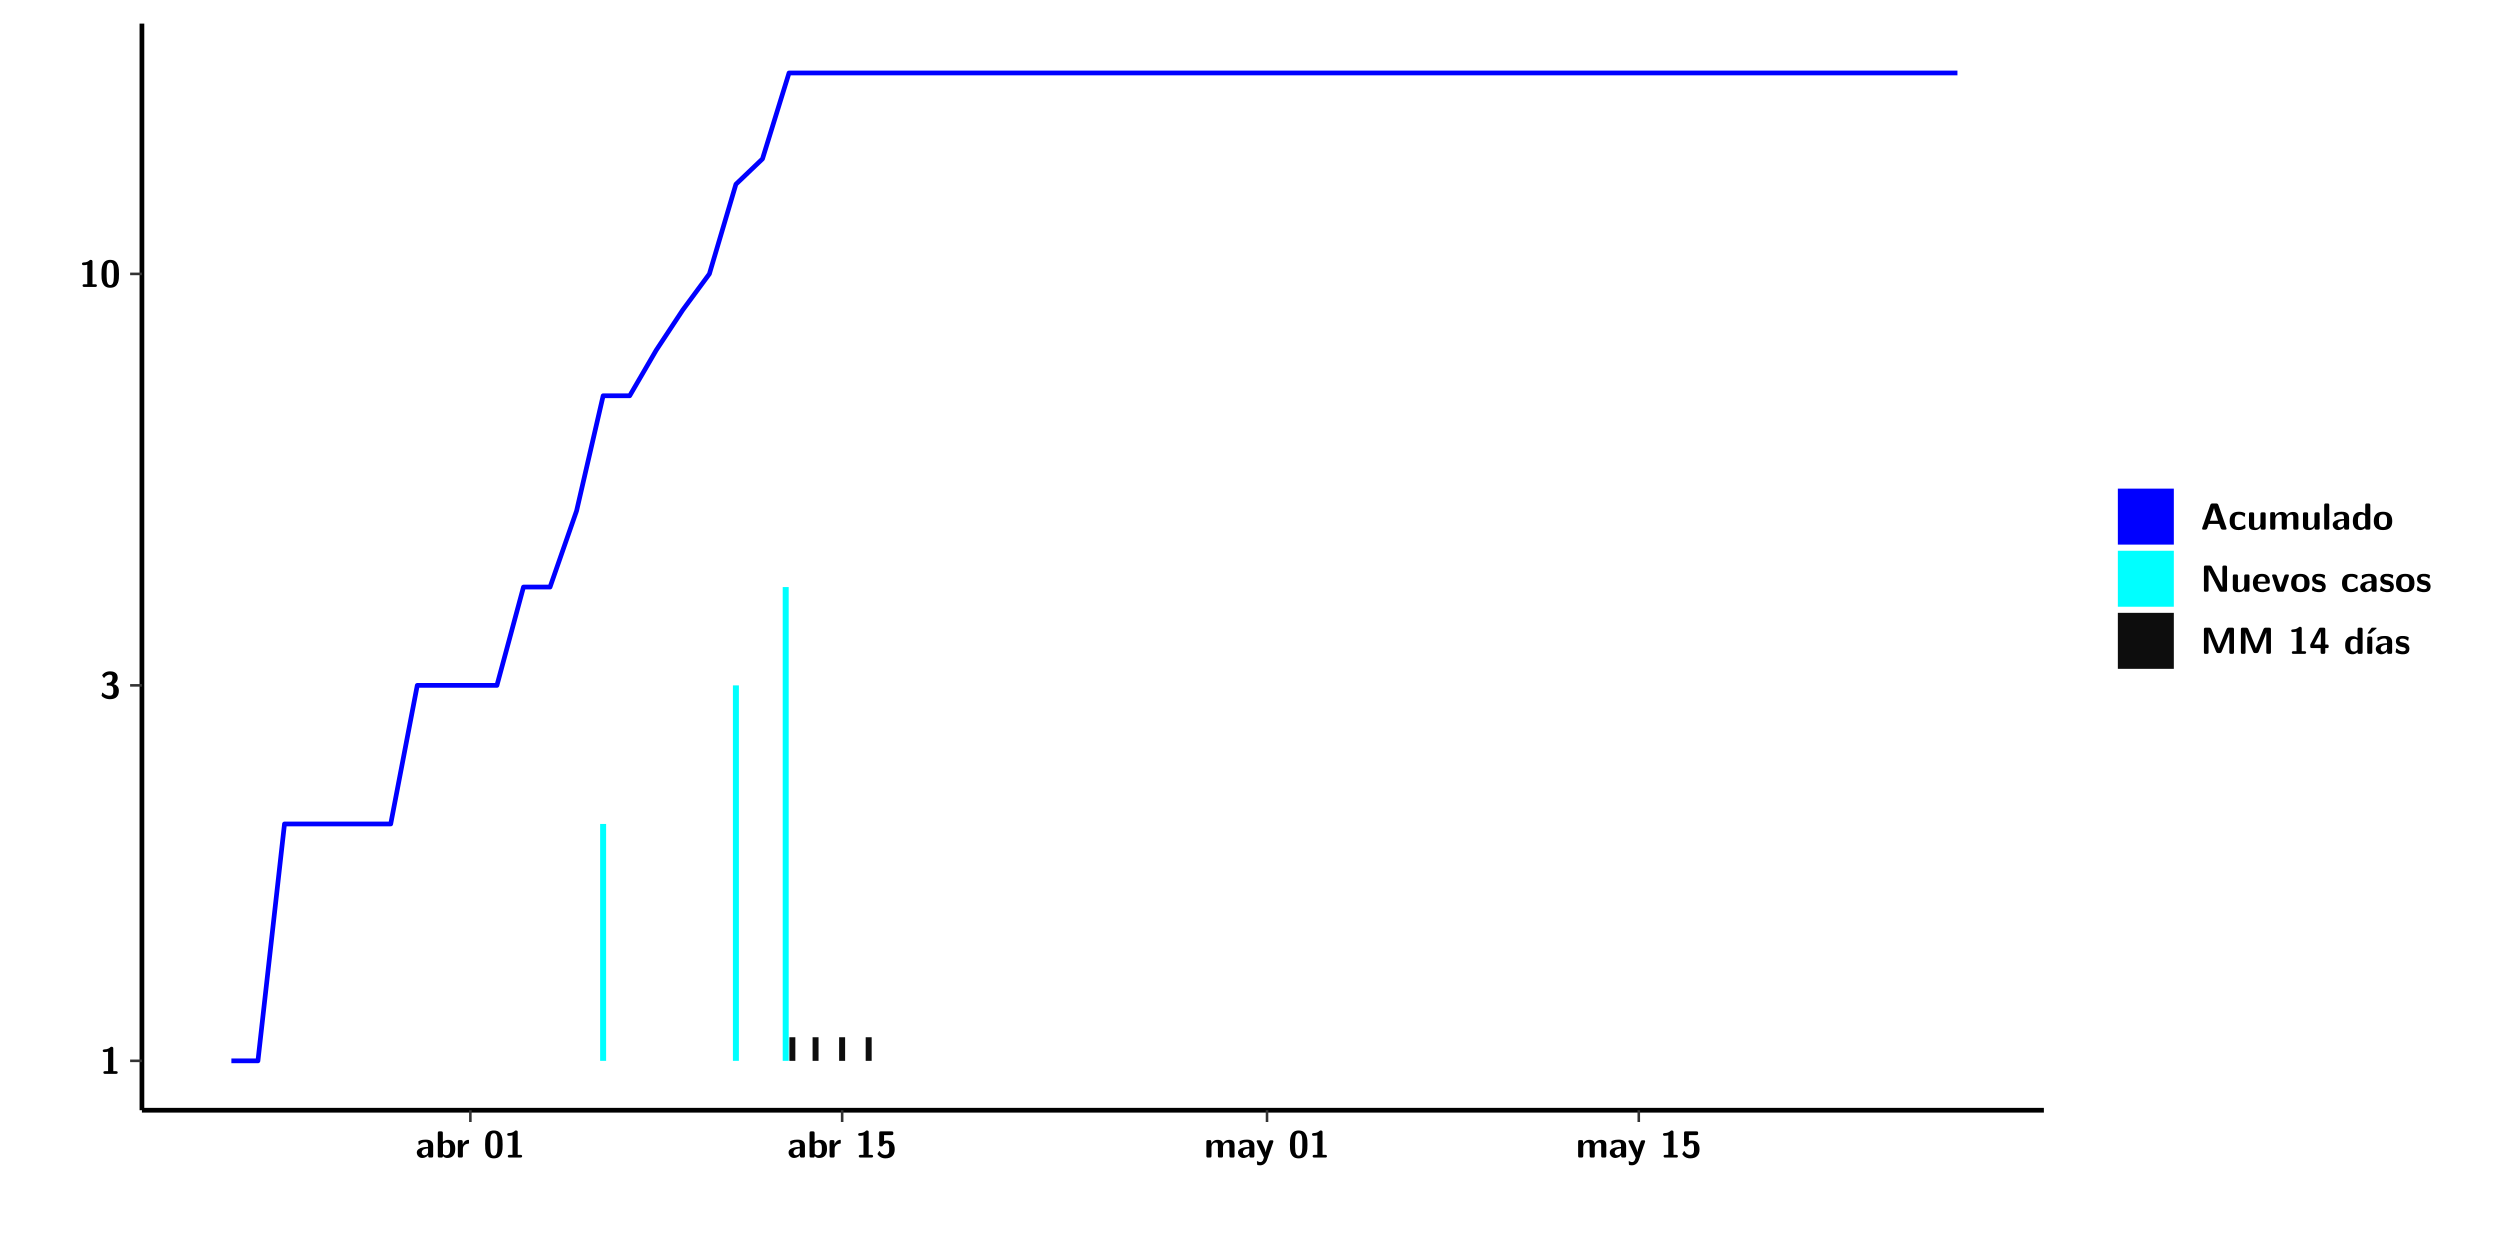
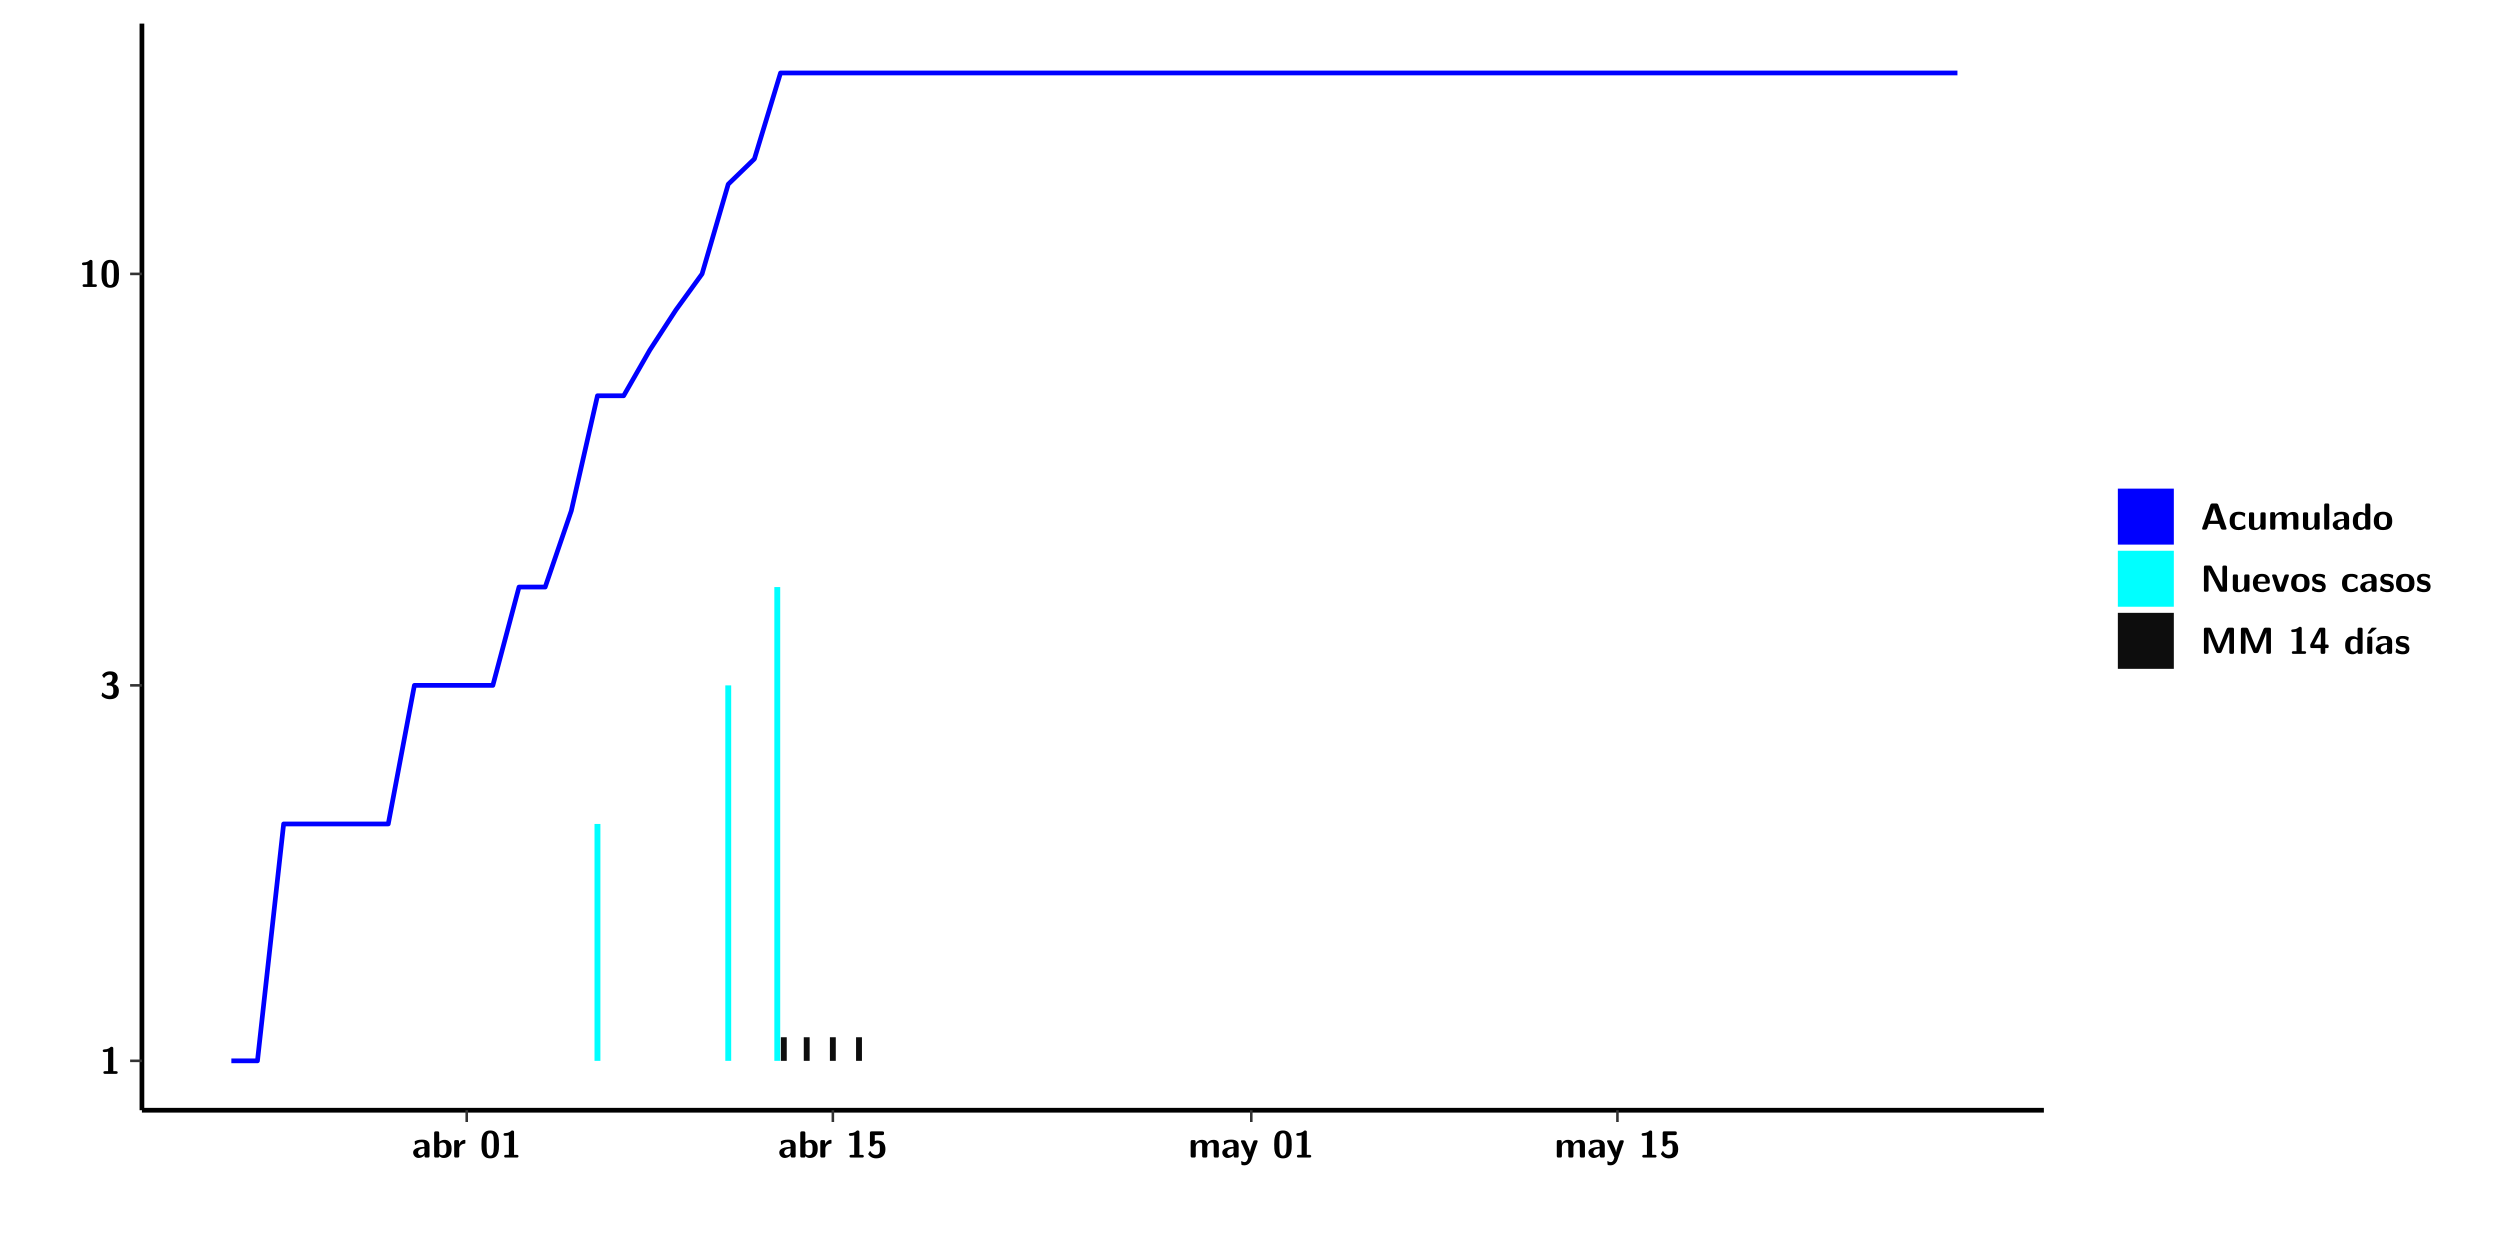
<svg xmlns="http://www.w3.org/2000/svg" xmlns:xlink="http://www.w3.org/1999/xlink" width="579.653pt" height="288pt" viewBox="0 0 579.653 288" version="1.1">
  <defs>
    <g>
      <symbol overflow="visible" id="glyph0-0">
        <path style="stroke:none;" d="" />
      </symbol>
      <symbol overflow="visible" id="glyph0-1">
        <path style="stroke:none;" d="M 3.109 -5.859 C 3.109 -6.016 3.109 -6.281 2.719 -6.281 C 2.547 -6.281 2.516 -6.266 2.406 -6.156 C 2.25 -6.016 1.922 -5.688 1.047 -5.672 C 0.891 -5.672 0.672 -5.609 0.672 -5.359 C 0.672 -5.047 0.969 -5.047 1.094 -5.047 C 1.344 -5.047 1.656 -5.078 1.906 -5.156 L 1.906 -0.625 L 1.234 -0.625 C 1.109 -0.625 0.812 -0.625 0.812 -0.312 C 0.812 0 1.109 0 1.234 0 L 3.719 0 C 3.828 0 4.141 0 4.141 -0.312 C 4.141 -0.625 3.828 -0.625 3.719 -0.625 L 3.109 -0.625 Z M 3.109 -5.859 " />
      </symbol>
      <symbol overflow="visible" id="glyph0-2">
        <path style="stroke:none;" d="M 0.844 -4.859 C 0.906 -4.766 0.953 -4.766 0.969 -4.766 C 1.031 -4.766 1.047 -4.797 1.094 -4.859 C 1.547 -5.5 2.172 -5.5 2.281 -5.5 C 2.844 -5.5 2.922 -5.203 2.922 -4.781 C 2.922 -4.656 2.922 -4.234 2.641 -3.906 C 2.438 -3.656 2.219 -3.641 1.953 -3.625 C 1.859 -3.609 1.688 -3.609 1.672 -3.578 C 1.609 -3.562 1.609 -3.5 1.609 -3.359 L 1.609 -3.203 C 1.609 -2.984 1.609 -2.969 1.844 -2.969 L 2.219 -2.969 C 3.031 -2.969 3.125 -2.469 3.125 -1.797 C 3.125 -1.203 3.062 -0.625 2.266 -0.625 C 1.984 -0.625 1.328 -0.688 0.75 -1.25 C 0.672 -1.328 0.656 -1.328 0.625 -1.328 C 0.531 -1.328 0.516 -1.25 0.516 -1.234 C 0.516 -1.234 0.406 -0.672 0.406 -0.625 C 0.406 -0.516 1.156 0.188 2.312 0.188 C 3.812 0.188 4.406 -0.609 4.406 -1.781 C 4.406 -2.562 3.984 -3.109 3.203 -3.297 C 3.906 -3.688 4.141 -4.266 4.141 -4.766 C 4.141 -6.156 2.891 -6.281 2.328 -6.281 C 1.125 -6.281 0.531 -5.422 0.531 -5.344 C 0.531 -5.297 0.594 -5.219 0.594 -5.219 Z M 0.844 -4.859 " />
      </symbol>
      <symbol overflow="visible" id="glyph0-3">
        <path style="stroke:none;" d="M 4.438 -3 C 4.438 -4.203 4.438 -6.281 2.406 -6.281 C 0.375 -6.281 0.375 -4.219 0.375 -3 C 0.375 -1.812 0.375 0.188 2.406 0.188 C 4.438 0.188 4.438 -1.781 4.438 -3 Z M 2.406 -0.438 C 1.75 -0.438 1.656 -1.25 1.625 -1.484 C 1.562 -1.953 1.562 -2.766 1.562 -3.125 C 1.562 -3.641 1.562 -4.203 1.625 -4.641 C 1.641 -4.875 1.734 -5.641 2.406 -5.641 C 3.047 -5.641 3.156 -4.906 3.188 -4.734 C 3.25 -4.281 3.25 -3.594 3.25 -3.125 C 3.25 -2.625 3.25 -1.953 3.188 -1.469 C 3.156 -1.234 3.062 -0.438 2.406 -0.438 Z M 2.406 -0.438 " />
      </symbol>
      <symbol overflow="visible" id="glyph0-4">
        <path style="stroke:none;" d="M 4.062 -2.766 C 4.062 -4.156 2.734 -4.156 2.297 -4.156 C 1.891 -4.156 1.453 -4.125 0.859 -3.891 C 0.672 -3.797 0.625 -3.781 0.625 -3.688 C 0.625 -3.625 0.688 -3.109 0.688 -3.047 C 0.703 -2.984 0.75 -2.938 0.812 -2.938 C 0.844 -2.938 0.875 -2.969 0.906 -3 C 1.281 -3.391 1.719 -3.578 2.266 -3.578 C 2.734 -3.578 2.875 -3.297 2.875 -2.781 L 2.875 -2.469 C 2.562 -2.469 0.266 -2.453 0.266 -1.172 C 0.266 -0.547 0.766 0.094 1.531 0.094 C 1.828 0.094 2.484 0.016 2.906 -0.594 L 2.906 -0.422 C 2.906 -0.141 2.969 0 3.328 0 L 3.641 0 C 3.984 0 4.062 -0.109 4.062 -0.422 Z M 2.875 -1.344 C 2.875 -0.531 2.047 -0.531 2.016 -0.531 C 1.641 -0.531 1.406 -0.844 1.406 -1.188 C 1.406 -2.047 2.625 -2.109 2.875 -2.109 Z M 2.875 -1.344 " />
      </symbol>
      <symbol overflow="visible" id="glyph0-5">
        <path style="stroke:none;" d="M 1.703 -5.656 C 1.703 -5.938 1.641 -6.078 1.281 -6.078 L 0.953 -6.078 C 0.641 -6.078 0.531 -5.984 0.531 -5.656 L 0.531 -0.422 C 0.531 -0.109 0.625 0 0.953 0 L 1.312 0 C 1.453 0 1.719 0 1.734 -0.344 C 2.125 0.094 2.578 0.094 2.719 0.094 C 4.578 0.094 4.578 -1.594 4.578 -2.031 C 4.578 -2.453 4.578 -4.109 2.938 -4.109 C 2.219 -4.109 1.781 -3.703 1.703 -3.625 Z M 1.734 -3.172 C 1.844 -3.281 2.109 -3.484 2.5 -3.484 C 3.391 -3.484 3.391 -2.672 3.391 -2.016 C 3.391 -1.375 3.391 -0.531 2.406 -0.531 C 2.047 -0.531 1.828 -0.75 1.734 -0.875 Z M 1.734 -3.172 " />
      </symbol>
      <symbol overflow="visible" id="glyph0-6">
        <path style="stroke:none;" d="M 1.703 -2.016 C 1.703 -2.844 2.391 -3.188 2.938 -3.219 C 3.109 -3.234 3.125 -3.234 3.125 -3.469 L 3.125 -3.875 C 3.125 -4.047 3.125 -4.109 2.969 -4.109 C 2.719 -4.109 2.078 -4.031 1.672 -3.078 L 1.656 -3.078 L 1.656 -3.641 C 1.656 -3.922 1.594 -4.062 1.234 -4.062 L 0.953 -4.062 C 0.641 -4.062 0.531 -3.969 0.531 -3.641 L 0.531 -0.422 C 0.531 -0.109 0.625 0 0.953 0 L 1.281 0 C 1.609 0 1.703 -0.109 1.703 -0.422 Z M 1.703 -2.016 " />
      </symbol>
      <symbol overflow="visible" id="glyph0-7">
        <path style="stroke:none;" d="M 1.859 -5.203 L 3.578 -5.203 C 4 -5.203 4 -5.406 4 -5.641 C 4 -5.875 4 -6.078 3.578 -6.078 L 1.141 -6.078 C 0.875 -6.078 0.734 -6.031 0.734 -5.688 L 0.734 -3 C 0.734 -2.609 0.922 -2.594 1.172 -2.594 C 1.391 -2.594 1.469 -2.594 1.594 -2.812 C 1.812 -3.141 2.109 -3.328 2.469 -3.328 C 3.047 -3.328 3.047 -2.656 3.047 -1.969 C 3.047 -1.297 3.047 -0.625 2.125 -0.625 C 1.844 -0.625 1.25 -0.703 0.906 -1.406 C 0.875 -1.453 0.844 -1.5 0.781 -1.5 C 0.719 -1.5 0.703 -1.469 0.656 -1.391 C 0.531 -1.188 0.328 -0.891 0.328 -0.828 C 0.328 -0.75 0.891 0.188 2.141 0.188 C 3.562 0.188 4.328 -0.516 4.328 -1.938 C 4.328 -3.094 3.844 -3.953 2.5 -3.953 C 2.281 -3.953 2.078 -3.922 1.859 -3.844 Z M 1.859 -5.203 " />
      </symbol>
      <symbol overflow="visible" id="glyph0-8">
        <path style="stroke:none;" d="M 7.062 -2.844 C 7.062 -3.75 6.672 -4.109 5.781 -4.109 C 5.156 -4.109 4.688 -3.828 4.359 -3.25 C 4.219 -4.078 3.484 -4.109 3.109 -4.109 C 2.938 -4.109 2.578 -4.109 2.188 -3.828 C 1.906 -3.625 1.734 -3.344 1.672 -3.203 L 1.672 -3.641 C 1.672 -3.922 1.609 -4.062 1.25 -4.062 L 0.953 -4.062 C 0.625 -4.062 0.531 -3.969 0.531 -3.641 L 0.531 -0.422 C 0.531 -0.109 0.625 0 0.953 0 L 1.297 0 C 1.625 0 1.719 -0.109 1.719 -0.422 L 1.719 -2.359 C 1.719 -3.141 2.25 -3.484 2.688 -3.484 C 3.109 -3.484 3.203 -3.297 3.203 -2.828 L 3.203 -0.422 C 3.203 -0.109 3.297 0 3.625 0 L 3.969 0 C 4.297 0 4.391 -0.109 4.391 -0.422 L 4.391 -2.359 C 4.391 -3.141 4.922 -3.484 5.359 -3.484 C 5.781 -3.484 5.875 -3.297 5.875 -2.828 L 5.875 -0.422 C 5.875 -0.109 5.969 0 6.297 0 L 6.641 0 C 6.984 0 7.062 -0.109 7.062 -0.422 Z M 7.062 -2.844 " />
      </symbol>
      <symbol overflow="visible" id="glyph0-9">
        <path style="stroke:none;" d="M 4.109 -3.609 C 4.141 -3.719 4.141 -3.734 4.141 -3.781 C 4.141 -4.016 3.906 -4.016 3.797 -4.016 L 3.609 -4.016 C 3.469 -4.016 3.266 -4.016 3.141 -3.812 C 3.109 -3.766 2.406 -1.828 2.359 -1.25 L 2.344 -1.25 C 2.312 -1.672 1.953 -2.484 1.562 -3.328 C 1.328 -3.891 1.266 -4.016 0.828 -4.016 L 0.594 -4.016 C 0.469 -4.016 0.25 -4.016 0.25 -3.781 C 0.25 -3.75 0.281 -3.688 0.297 -3.641 L 1.953 0 C 1.891 0.188 1.859 0.281 1.828 0.375 C 1.734 0.656 1.578 1.047 1.109 1.047 C 0.812 1.047 0.609 0.922 0.516 0.875 C 0.469 0.844 0.453 0.828 0.422 0.828 C 0.391 0.828 0.312 0.859 0.312 0.969 C 0.312 1.031 0.375 1.641 0.391 1.672 C 0.469 1.781 0.953 1.797 1.094 1.797 C 2.172 1.797 2.609 0.766 2.672 0.547 Z M 4.109 -3.609 " />
      </symbol>
      <symbol overflow="visible" id="glyph0-10">
        <path style="stroke:none;" d="M 4.156 -5.703 C 4.031 -6.078 3.766 -6.078 3.594 -6.078 L 2.828 -6.078 C 2.641 -6.078 2.391 -6.078 2.266 -5.703 L 0.406 -0.406 C 0.375 -0.297 0.375 -0.281 0.375 -0.234 C 0.375 0 0.594 0 0.703 0 L 1.031 0 C 1.188 0 1.453 0 1.578 -0.344 L 1.922 -1.328 L 4.344 -1.328 L 4.641 -0.484 C 4.75 -0.172 4.812 0 5.234 0 L 5.703 0 C 5.828 0 6.047 0 6.047 -0.234 C 6.047 -0.281 6.047 -0.297 6 -0.406 Z M 2.812 -3.938 C 2.938 -4.328 3.062 -4.656 3.125 -4.969 L 3.141 -4.969 C 3.188 -4.766 3.188 -4.75 3.25 -4.547 L 4.078 -2.078 L 2.188 -2.078 Z M 2.812 -3.938 " />
      </symbol>
      <symbol overflow="visible" id="glyph0-11">
        <path style="stroke:none;" d="M 4 -0.438 C 4 -0.531 3.969 -0.938 3.953 -1.047 C 3.953 -1.078 3.938 -1.172 3.844 -1.172 C 3.812 -1.172 3.797 -1.172 3.703 -1.078 C 3.562 -0.953 3.141 -0.594 2.422 -0.594 C 1.516 -0.594 1.516 -1.469 1.516 -2.031 C 1.516 -2.75 1.562 -3.484 2.453 -3.484 C 3.031 -3.484 3.266 -3.344 3.578 -3.078 C 3.688 -2.984 3.703 -2.984 3.734 -2.984 C 3.828 -2.984 3.844 -3.062 3.844 -3.094 C 3.859 -3.172 3.953 -3.656 3.953 -3.703 C 3.953 -3.781 3.891 -3.812 3.75 -3.891 C 3.328 -4.078 3.062 -4.156 2.453 -4.156 C 1.141 -4.156 0.328 -3.547 0.328 -2.016 C 0.328 -0.562 1.078 0.094 2.406 0.094 C 2.641 0.094 3.172 0.094 3.75 -0.203 C 4 -0.344 4 -0.344 4 -0.438 Z M 4 -0.438 " />
      </symbol>
      <symbol overflow="visible" id="glyph0-12">
        <path style="stroke:none;" d="M 4.391 -3.594 C 4.391 -3.875 4.328 -4.016 3.969 -4.016 L 3.609 -4.016 C 3.281 -4.016 3.188 -3.906 3.188 -3.594 L 3.188 -1.516 C 3.188 -0.938 2.891 -0.438 2.266 -0.438 C 1.766 -0.438 1.719 -0.562 1.719 -1.031 L 1.719 -3.594 C 1.719 -3.875 1.656 -4.016 1.297 -4.016 L 0.953 -4.016 C 0.625 -4.016 0.531 -3.922 0.531 -3.594 L 0.531 -1.109 C 0.531 -0.172 1.031 0.094 1.953 0.094 C 2.188 0.094 2.812 0.094 3.219 -0.656 L 3.219 -0.422 C 3.219 -0.141 3.281 0 3.641 0 L 3.969 0 C 4.297 0 4.391 -0.109 4.391 -0.422 Z M 4.391 -3.594 " />
      </symbol>
      <symbol overflow="visible" id="glyph0-13">
        <path style="stroke:none;" d="M 1.703 -5.656 C 1.703 -5.938 1.641 -6.078 1.281 -6.078 L 0.953 -6.078 C 0.641 -6.078 0.531 -5.984 0.531 -5.656 L 0.531 -0.422 C 0.531 -0.109 0.625 0 0.953 0 L 1.281 0 C 1.609 0 1.703 -0.109 1.703 -0.422 Z M 1.703 -5.656 " />
      </symbol>
      <symbol overflow="visible" id="glyph0-14">
        <path style="stroke:none;" d="M 4.375 -5.656 C 4.375 -5.938 4.312 -6.078 3.953 -6.078 L 3.625 -6.078 C 3.297 -6.078 3.203 -5.969 3.203 -5.656 L 3.203 -3.672 C 2.812 -4.047 2.375 -4.109 2.109 -4.109 C 0.328 -4.109 0.328 -2.422 0.328 -2 C 0.328 -1.594 0.328 0.094 2.062 0.094 C 2.422 0.094 2.812 -0.016 3.188 -0.406 C 3.188 -0.094 3.297 0 3.609 0 L 3.953 0 C 4.281 0 4.375 -0.109 4.375 -0.422 Z M 3.188 -1.094 C 3.188 -0.953 3.188 -0.875 2.922 -0.688 C 2.703 -0.547 2.5 -0.531 2.406 -0.531 C 1.516 -0.531 1.516 -1.344 1.516 -2 C 1.516 -2.656 1.516 -3.484 2.5 -3.484 C 2.75 -3.484 2.984 -3.391 3.188 -3.203 Z M 3.188 -1.094 " />
      </symbol>
      <symbol overflow="visible" id="glyph0-15">
        <path style="stroke:none;" d="M 4.547 -1.969 C 4.547 -3.406 3.844 -4.156 2.406 -4.156 C 0.953 -4.156 0.266 -3.391 0.266 -1.969 C 0.266 -0.547 1.031 0.094 2.406 0.094 C 3.781 0.094 4.547 -0.531 4.547 -1.969 Z M 2.406 -0.594 C 1.469 -0.594 1.469 -1.375 1.469 -2.078 C 1.469 -2.75 1.469 -3.531 2.406 -3.531 C 3.344 -3.531 3.344 -2.766 3.344 -2.078 C 3.344 -1.391 3.344 -0.594 2.406 -0.594 Z M 2.406 -0.594 " />
      </symbol>
      <symbol overflow="visible" id="glyph0-16">
        <path style="stroke:none;" d="M 2.656 -5.734 C 2.469 -6.078 2.203 -6.078 2.031 -6.078 L 1.219 -6.078 C 0.906 -6.078 0.797 -5.984 0.797 -5.656 L 0.797 -0.422 C 0.797 -0.109 0.891 0 1.219 0 L 1.453 0 C 1.781 0 1.875 -0.109 1.875 -0.422 L 1.875 -5.016 L 1.891 -5.016 L 4.297 -0.344 C 4.484 0 4.75 0 4.922 0 L 5.734 0 C 6.062 0 6.156 -0.109 6.156 -0.422 L 6.156 -5.656 C 6.156 -5.938 6.094 -6.078 5.734 -6.078 L 5.5 -6.078 C 5.156 -6.078 5.078 -5.969 5.078 -5.656 L 5.078 -1.062 L 5.062 -1.062 Z M 2.656 -5.734 " />
      </symbol>
      <symbol overflow="visible" id="glyph0-17">
        <path style="stroke:none;" d="M 3.781 -1.875 C 3.984 -1.875 4.203 -1.891 4.203 -2.281 C 4.203 -3.406 3.672 -4.156 2.359 -4.156 C 0.969 -4.156 0.266 -3.375 0.266 -2.047 C 0.266 -0.609 1.109 0.094 2.484 0.094 C 2.812 0.094 3.312 0.047 3.891 -0.234 C 4.078 -0.328 4.141 -0.359 4.141 -0.469 C 4.141 -0.531 4.125 -0.781 4.109 -0.844 C 4.078 -1.125 4.062 -1.125 3.984 -1.125 C 3.953 -1.125 3.938 -1.125 3.844 -1.047 C 3.328 -0.594 2.797 -0.531 2.516 -0.531 C 1.531 -0.531 1.422 -1.312 1.391 -1.875 Z M 1.406 -2.344 C 1.422 -2.875 1.609 -3.531 2.359 -3.531 C 3.062 -3.531 3.203 -3.031 3.219 -2.344 Z M 1.406 -2.344 " />
      </symbol>
      <symbol overflow="visible" id="glyph0-18">
        <path style="stroke:none;" d="M 4.109 -3.609 C 4.141 -3.719 4.141 -3.75 4.141 -3.766 C 4.141 -4.016 3.922 -4.016 3.797 -4.016 L 3.609 -4.016 C 3.25 -4.016 3.141 -3.891 3.062 -3.641 L 2.203 -0.984 L 1.328 -3.641 C 1.266 -3.828 1.203 -4.016 0.781 -4.016 L 0.578 -4.016 C 0.453 -4.016 0.234 -4.016 0.234 -3.766 C 0.234 -3.75 0.234 -3.719 0.266 -3.609 L 1.312 -0.375 C 1.438 0 1.703 0 1.859 0 L 2.5 0 C 2.672 0 2.938 0 3.062 -0.375 Z M 4.109 -3.609 " />
      </symbol>
      <symbol overflow="visible" id="glyph0-19">
        <path style="stroke:none;" d="M 3.469 -1.234 C 3.469 -1.734 3.203 -2.031 3.047 -2.172 C 2.703 -2.484 2.391 -2.547 2.031 -2.609 C 1.547 -2.703 1.188 -2.766 1.188 -3.109 C 1.188 -3.469 1.484 -3.547 1.828 -3.547 C 2.406 -3.547 2.719 -3.328 2.953 -3.125 C 3.047 -3.047 3.062 -3.047 3.094 -3.047 C 3.188 -3.047 3.203 -3.125 3.203 -3.156 C 3.219 -3.219 3.312 -3.719 3.312 -3.766 C 3.312 -3.906 2.844 -4.031 2.75 -4.062 C 2.406 -4.156 2.125 -4.156 1.891 -4.156 C 1.5 -4.156 0.328 -4.156 0.328 -2.906 C 0.328 -2.484 0.516 -2.219 0.75 -2 C 1.062 -1.734 1.406 -1.672 1.906 -1.562 C 2.156 -1.531 2.609 -1.453 2.609 -1.062 C 2.609 -0.656 2.266 -0.594 1.922 -0.594 C 1.531 -0.594 1.047 -0.703 0.625 -1.188 C 0.594 -1.234 0.562 -1.266 0.516 -1.266 C 0.422 -1.266 0.406 -1.188 0.391 -1.125 C 0.375 -1.016 0.266 -0.516 0.266 -0.422 C 0.266 -0.266 0.922 -0.062 0.922 -0.047 C 1.406 0.094 1.766 0.094 1.922 0.094 C 2.359 0.094 3.469 0.062 3.469 -1.234 Z M 3.469 -1.234 " />
      </symbol>
      <symbol overflow="visible" id="glyph0-20">
        <path style="stroke:none;" d="M 4.859 -2.859 C 4.688 -2.422 4.359 -1.609 4.281 -1.312 C 4.203 -1.625 3.844 -2.484 3.656 -2.953 L 2.531 -5.719 C 2.391 -6.078 2.109 -6.078 1.953 -6.078 L 1.219 -6.078 C 0.906 -6.078 0.797 -5.984 0.797 -5.656 L 0.797 -0.422 C 0.797 -0.109 0.891 0 1.219 0 L 1.453 0 C 1.781 0 1.875 -0.109 1.875 -0.422 L 1.875 -4.953 L 1.891 -4.953 C 1.984 -4.562 2.375 -3.578 2.578 -3.062 L 3.609 -0.562 C 3.766 -0.188 3.969 -0.188 4.266 -0.188 C 4.562 -0.188 4.781 -0.188 4.938 -0.562 L 6.062 -3.328 C 6.141 -3.531 6.625 -4.719 6.672 -4.953 L 6.688 -4.953 L 6.688 -0.422 C 6.688 -0.141 6.75 0 7.109 0 L 7.344 0 C 7.672 0 7.766 -0.109 7.766 -0.422 L 7.766 -5.656 C 7.766 -5.938 7.703 -6.078 7.344 -6.078 L 6.609 -6.078 C 6.391 -6.078 6.172 -6.062 6.016 -5.703 Z M 4.859 -2.859 " />
      </symbol>
      <symbol overflow="visible" id="glyph0-21">
        <path style="stroke:none;" d="M 0.344 -2.297 C 0.266 -2.172 0.266 -2.141 0.266 -1.984 L 0.266 -1.766 C 0.266 -1.484 0.328 -1.344 0.688 -1.344 L 2.672 -1.344 L 2.672 -0.422 C 2.672 -0.141 2.719 0 3.078 0 L 3.328 0 C 3.656 0 3.75 -0.109 3.75 -0.422 L 3.75 -1.344 L 4.125 -1.344 C 4.391 -1.344 4.547 -1.406 4.547 -1.75 C 4.547 -2.078 4.422 -2.172 4.125 -2.172 L 3.75 -2.172 L 3.75 -5.656 C 3.75 -5.984 3.656 -6.078 3.328 -6.078 L 2.688 -6.078 C 2.531 -6.078 2.391 -6.078 2.281 -5.875 Z M 1.188 -2.172 C 2.578 -4.75 2.672 -5.016 2.703 -5.156 L 2.719 -5.156 L 2.719 -2.172 Z M 1.188 -2.172 " />
      </symbol>
      <symbol overflow="visible" id="glyph0-22">
        <path style="stroke:none;" d="M 3.906 -5.844 C 3.953 -5.875 4 -5.922 4 -5.969 C 4 -6.078 3.906 -6.078 3.766 -6.078 L 3.047 -6.078 C 2.875 -6.078 2.859 -6.078 2.781 -5.984 L 2.031 -4.953 C 1.953 -4.859 1.953 -4.844 1.953 -4.828 C 1.953 -4.703 2.047 -4.703 2.188 -4.703 L 2.516 -4.703 Z M 3.906 -5.844 " />
      </symbol>
      <symbol overflow="visible" id="glyph0-23">
        <path style="stroke:none;" d="M 1.703 -3.594 C 1.703 -3.875 1.641 -4.016 1.281 -4.016 L 0.953 -4.016 C 0.641 -4.016 0.531 -3.922 0.531 -3.594 L 0.531 -0.422 C 0.531 -0.109 0.625 0 0.953 0 L 1.281 0 C 1.609 0 1.703 -0.109 1.703 -0.422 Z M 1.703 -3.594 " />
      </symbol>
    </g>
    <clipPath id="clip1">
      <path d="M 0 0 L 576.008 0 L 576.008 288 L 0 288 Z M 0 0 " />
    </clipPath>
    <clipPath id="clip2">
      <path d="M 32.906 5.477 L 473.898 5.477 L 473.898 257.414 L 32.906 257.414 Z M 32.906 5.477 " />
    </clipPath>
  </defs>
  <g id="surface1">
    <g clip-path="url(#clip1)" clip-rule="nonzero">
      <path style="fill-rule:nonzero;fill:rgb(100%,100%,100%);fill-opacity:1;stroke-width:0.598;stroke-linecap:round;stroke-linejoin:round;stroke:rgb(100%,100%,100%);stroke-opacity:1;stroke-miterlimit:10;" d="M 0 0 L 0 288.004 L 576.008 288.004 L 576.008 0 Z M 0 0 " transform="matrix(1,0,0,-1,0,288)" />
    </g>
    <g clip-path="url(#clip2)" clip-rule="nonzero">
      <path style=" stroke:none;fill-rule:nonzero;fill:rgb(100%,100%,100%);fill-opacity:1;" d="M 32.906 257.414 L 32.906 5.477 L 473.898 5.477 L 473.898 257.414 Z M 32.906 257.414 " />
    </g>
-     <path style=" stroke:none;fill-rule:nonzero;fill:rgb(0%,100%,100%);fill-opacity:1;" d="M 139.148 245.969 L 139.148 191.043 L 140.535 191.043 L 140.535 245.969 Z M 139.148 245.969 " />
-     <path style=" stroke:none;fill-rule:nonzero;fill:rgb(0%,100%,100%);fill-opacity:1;" d="M 169.934 245.969 L 169.934 158.914 L 171.32 158.914 L 171.32 245.969 Z M 169.934 245.969 " />
-     <path style=" stroke:none;fill-rule:nonzero;fill:rgb(0%,100%,100%);fill-opacity:1;" d="M 181.48 245.969 L 181.48 136.117 L 182.867 136.117 L 182.867 245.969 Z M 181.48 245.969 " />
-     <path style=" stroke:none;fill-rule:nonzero;fill:rgb(4.999%,4.999%,4.999%);fill-opacity:1;" d="M 183.027 245.969 L 183.027 240.496 L 184.41 240.496 L 184.41 245.969 Z M 183.027 245.969 " />
-     <path style=" stroke:none;fill-rule:nonzero;fill:rgb(4.999%,4.999%,4.999%);fill-opacity:1;" d="M 188.406 245.969 L 188.406 240.496 L 189.789 240.496 L 189.789 245.969 Z M 188.406 245.969 " />
-     <path style=" stroke:none;fill-rule:nonzero;fill:rgb(4.999%,4.999%,4.999%);fill-opacity:1;" d="M 194.562 245.969 L 194.562 240.496 L 195.949 240.496 L 195.949 245.969 Z M 194.562 245.969 " />
-     <path style=" stroke:none;fill-rule:nonzero;fill:rgb(4.999%,4.999%,4.999%);fill-opacity:1;" d="M 200.719 245.969 L 200.719 240.496 L 202.105 240.496 L 202.105 245.969 Z M 200.719 245.969 " />
-     <path style="fill:none;stroke-width:1.096;stroke-linecap:butt;stroke-linejoin:round;stroke:rgb(0%,0%,100%);stroke-opacity:1;stroke-miterlimit:10;" d="M 53.648 42.031 L 59.805 42.031 L 65.965 96.957 L 90.59 96.957 L 96.75 129.086 L 115.219 129.086 L 121.375 151.883 L 127.535 151.883 L 133.691 169.566 L 139.848 196.238 L 146.004 196.238 L 152.16 206.816 L 158.316 216.141 L 164.477 224.492 L 170.633 245.285 L 176.789 251.16 L 182.945 271.078 L 453.855 271.078 " transform="matrix(1,0,0,-1,0,288)" />
+     <path style=" stroke:none;fill-rule:nonzero;fill:rgb(0%,100%,100%);fill-opacity:1;" d="M 137.844 245.969 L 137.844 191.043 L 139.211 191.043 L 139.211 245.969 Z M 137.844 245.969 " />
+     <path style=" stroke:none;fill-rule:nonzero;fill:rgb(0%,100%,100%);fill-opacity:1;" d="M 168.172 245.969 L 168.172 158.914 L 169.535 158.914 L 169.535 245.969 Z M 168.172 245.969 " />
+     <path style=" stroke:none;fill-rule:nonzero;fill:rgb(0%,100%,100%);fill-opacity:1;" d="M 179.539 245.969 L 179.539 136.117 L 180.902 136.117 L 180.902 245.969 Z M 179.539 245.969 " />
+     <path style=" stroke:none;fill-rule:nonzero;fill:rgb(4.999%,4.999%,4.999%);fill-opacity:1;" d="M 181.055 245.969 L 181.055 240.496 L 182.418 240.496 L 182.418 245.969 Z M 181.055 245.969 " />
+     <path style=" stroke:none;fill-rule:nonzero;fill:rgb(4.999%,4.999%,4.999%);fill-opacity:1;" d="M 186.363 245.969 L 186.363 240.496 L 187.727 240.496 L 187.727 245.969 Z M 186.363 245.969 " />
+     <path style=" stroke:none;fill-rule:nonzero;fill:rgb(4.999%,4.999%,4.999%);fill-opacity:1;" d="M 192.422 245.969 L 192.422 240.496 L 193.785 240.496 L 193.785 245.969 Z M 192.422 245.969 " />
+     <path style=" stroke:none;fill-rule:nonzero;fill:rgb(4.999%,4.999%,4.999%);fill-opacity:1;" d="M 198.488 245.969 L 198.488 240.496 L 199.852 240.496 L 199.852 245.969 Z M 198.488 245.969 " />
+     <path style="fill:none;stroke-width:1.096;stroke-linecap:butt;stroke-linejoin:round;stroke:rgb(0%,0%,100%);stroke-opacity:1;stroke-miterlimit:10;" d="M 53.641 42.031 L 59.695 42.031 L 65.766 96.957 L 90.023 96.957 L 96.082 129.086 L 114.273 129.086 L 120.34 151.883 L 126.406 151.883 L 132.465 169.566 L 138.531 196.238 L 144.602 196.238 L 150.656 206.816 L 156.723 216.141 L 162.781 224.492 L 168.848 245.285 L 174.918 251.16 L 180.973 271.078 L 453.855 271.078 " transform="matrix(1,0,0,-1,0,288)" />
    <path style="fill:none;stroke-width:1.096;stroke-linecap:butt;stroke-linejoin:round;stroke:rgb(0%,0%,0%);stroke-opacity:1;stroke-miterlimit:10;" d="M 32.906 30.586 L 32.906 282.523 " transform="matrix(1,0,0,-1,0,288)" />
    <g style="fill:rgb(0%,0%,0%);fill-opacity:1;">
      <use xlink:href="#glyph0-1" x="23.153" y="248.986" />
    </g>
    <g style="fill:rgb(0%,0%,0%);fill-opacity:1;">
      <use xlink:href="#glyph0-2" x="23.153" y="161.933" />
    </g>
    <g style="fill:rgb(0%,0%,0%);fill-opacity:1;">
      <use xlink:href="#glyph0-1" x="18.331" y="66.531" />
      <use xlink:href="#glyph0-3" x="23.153" y="66.531" />
    </g>
    <path style="fill:none;stroke-width:0.598;stroke-linecap:butt;stroke-linejoin:round;stroke:rgb(20%,20%,20%);stroke-opacity:1;stroke-miterlimit:10;" d="M 30.168 42.031 L 32.906 42.031 " transform="matrix(1,0,0,-1,0,288)" />
    <path style="fill:none;stroke-width:0.598;stroke-linecap:butt;stroke-linejoin:round;stroke:rgb(20%,20%,20%);stroke-opacity:1;stroke-miterlimit:10;" d="M 30.168 129.086 L 32.906 129.086 " transform="matrix(1,0,0,-1,0,288)" />
    <path style="fill:none;stroke-width:0.598;stroke-linecap:butt;stroke-linejoin:round;stroke:rgb(20%,20%,20%);stroke-opacity:1;stroke-miterlimit:10;" d="M 30.168 224.492 L 32.906 224.492 " transform="matrix(1,0,0,-1,0,288)" />
    <path style="fill:none;stroke-width:1.096;stroke-linecap:butt;stroke-linejoin:round;stroke:rgb(0%,0%,0%);stroke-opacity:1;stroke-miterlimit:10;" d="M 32.906 30.586 L 473.898 30.586 " transform="matrix(1,0,0,-1,0,288)" />
-     <path style="fill:none;stroke-width:0.598;stroke-linecap:butt;stroke-linejoin:round;stroke:rgb(20%,20%,20%);stroke-opacity:1;stroke-miterlimit:10;" d="M 109.062 27.848 L 109.062 30.586 " transform="matrix(1,0,0,-1,0,288)" />
-     <path style="fill:none;stroke-width:0.598;stroke-linecap:butt;stroke-linejoin:round;stroke:rgb(20%,20%,20%);stroke-opacity:1;stroke-miterlimit:10;" d="M 195.262 27.848 L 195.262 30.586 " transform="matrix(1,0,0,-1,0,288)" />
-     <path style="fill:none;stroke-width:0.598;stroke-linecap:butt;stroke-linejoin:round;stroke:rgb(20%,20%,20%);stroke-opacity:1;stroke-miterlimit:10;" d="M 293.773 27.848 L 293.773 30.586 " transform="matrix(1,0,0,-1,0,288)" />
-     <path style="fill:none;stroke-width:0.598;stroke-linecap:butt;stroke-linejoin:round;stroke:rgb(20%,20%,20%);stroke-opacity:1;stroke-miterlimit:10;" d="M 379.969 27.848 L 379.969 30.586 " transform="matrix(1,0,0,-1,0,288)" />
-     <g style="fill:rgb(0%,0%,0%);fill-opacity:1;">
-       <use xlink:href="#glyph0-4" x="96.373" y="268.394" />
-       <use xlink:href="#glyph0-5" x="100.976" y="268.394" />
-     </g>
-     <g style="fill:rgb(0%,0%,0%);fill-opacity:1;">
-       <use xlink:href="#glyph0-6" x="105.623" y="268.394" />
-     </g>
-     <g style="fill:rgb(0%,0%,0%);fill-opacity:1;">
-       <use xlink:href="#glyph0-3" x="112.104" y="268.394" />
-       <use xlink:href="#glyph0-1" x="116.926" y="268.394" />
-     </g>
-     <g style="fill:rgb(0%,0%,0%);fill-opacity:1;">
-       <use xlink:href="#glyph0-4" x="182.57" y="268.394" />
-       <use xlink:href="#glyph0-5" x="187.173" y="268.394" />
-     </g>
-     <g style="fill:rgb(0%,0%,0%);fill-opacity:1;">
-       <use xlink:href="#glyph0-6" x="191.82" y="268.394" />
-     </g>
-     <g style="fill:rgb(0%,0%,0%);fill-opacity:1;">
-       <use xlink:href="#glyph0-1" x="198.301" y="268.394" />
-       <use xlink:href="#glyph0-7" x="203.123" y="268.394" />
-     </g>
-     <g style="fill:rgb(0%,0%,0%);fill-opacity:1;">
-       <use xlink:href="#glyph0-8" x="279.181" y="268.394" />
-       <use xlink:href="#glyph0-4" x="286.779" y="268.394" />
-     </g>
-     <g style="fill:rgb(0%,0%,0%);fill-opacity:1;">
-       <use xlink:href="#glyph0-9" x="291.11" y="268.394" />
-     </g>
-     <g style="fill:rgb(0%,0%,0%);fill-opacity:1;">
-       <use xlink:href="#glyph0-3" x="298.711" y="268.394" />
-       <use xlink:href="#glyph0-1" x="303.533" y="268.394" />
-     </g>
-     <g style="fill:rgb(0%,0%,0%);fill-opacity:1;">
-       <use xlink:href="#glyph0-8" x="365.377" y="268.394" />
-       <use xlink:href="#glyph0-4" x="372.975" y="268.394" />
-     </g>
-     <g style="fill:rgb(0%,0%,0%);fill-opacity:1;">
-       <use xlink:href="#glyph0-9" x="377.306" y="268.394" />
-     </g>
-     <g style="fill:rgb(0%,0%,0%);fill-opacity:1;">
-       <use xlink:href="#glyph0-1" x="384.907" y="268.394" />
-       <use xlink:href="#glyph0-7" x="389.729" y="268.394" />
+     <path style="fill:none;stroke-width:0.598;stroke-linecap:butt;stroke-linejoin:round;stroke:rgb(20%,20%,20%);stroke-opacity:1;stroke-miterlimit:10;" d="M 108.215 27.848 L 108.215 30.586 " transform="matrix(1,0,0,-1,0,288)" />
+     <path style="fill:none;stroke-width:0.598;stroke-linecap:butt;stroke-linejoin:round;stroke:rgb(20%,20%,20%);stroke-opacity:1;stroke-miterlimit:10;" d="M 193.109 27.848 L 193.109 30.586 " transform="matrix(1,0,0,-1,0,288)" />
+     <path style="fill:none;stroke-width:0.598;stroke-linecap:butt;stroke-linejoin:round;stroke:rgb(20%,20%,20%);stroke-opacity:1;stroke-miterlimit:10;" d="M 290.125 27.848 L 290.125 30.586 " transform="matrix(1,0,0,-1,0,288)" />
+     <path style="fill:none;stroke-width:0.598;stroke-linecap:butt;stroke-linejoin:round;stroke:rgb(20%,20%,20%);stroke-opacity:1;stroke-miterlimit:10;" d="M 375.02 27.848 L 375.02 30.586 " transform="matrix(1,0,0,-1,0,288)" />
+     <g style="fill:rgb(0%,0%,0%);fill-opacity:1;">
+       <use xlink:href="#glyph0-4" x="95.526" y="268.394" />
+       <use xlink:href="#glyph0-5" x="100.129" y="268.394" />
+     </g>
+     <g style="fill:rgb(0%,0%,0%);fill-opacity:1;">
+       <use xlink:href="#glyph0-6" x="104.776" y="268.394" />
+     </g>
+     <g style="fill:rgb(0%,0%,0%);fill-opacity:1;">
+       <use xlink:href="#glyph0-3" x="111.257" y="268.394" />
+       <use xlink:href="#glyph0-1" x="116.079" y="268.394" />
+     </g>
+     <g style="fill:rgb(0%,0%,0%);fill-opacity:1;">
+       <use xlink:href="#glyph0-4" x="180.418" y="268.394" />
+       <use xlink:href="#glyph0-5" x="185.021" y="268.394" />
+     </g>
+     <g style="fill:rgb(0%,0%,0%);fill-opacity:1;">
+       <use xlink:href="#glyph0-6" x="189.668" y="268.394" />
+     </g>
+     <g style="fill:rgb(0%,0%,0%);fill-opacity:1;">
+       <use xlink:href="#glyph0-1" x="196.149" y="268.394" />
+       <use xlink:href="#glyph0-7" x="200.971" y="268.394" />
+     </g>
+     <g style="fill:rgb(0%,0%,0%);fill-opacity:1;">
+       <use xlink:href="#glyph0-8" x="275.534" y="268.394" />
+       <use xlink:href="#glyph0-4" x="283.132" y="268.394" />
+     </g>
+     <g style="fill:rgb(0%,0%,0%);fill-opacity:1;">
+       <use xlink:href="#glyph0-9" x="287.463" y="268.394" />
+     </g>
+     <g style="fill:rgb(0%,0%,0%);fill-opacity:1;">
+       <use xlink:href="#glyph0-3" x="295.064" y="268.394" />
+       <use xlink:href="#glyph0-1" x="299.886" y="268.394" />
+     </g>
+     <g style="fill:rgb(0%,0%,0%);fill-opacity:1;">
+       <use xlink:href="#glyph0-8" x="360.426" y="268.394" />
+       <use xlink:href="#glyph0-4" x="368.024" y="268.394" />
+     </g>
+     <g style="fill:rgb(0%,0%,0%);fill-opacity:1;">
+       <use xlink:href="#glyph0-9" x="372.355" y="268.394" />
+     </g>
+     <g style="fill:rgb(0%,0%,0%);fill-opacity:1;">
+       <use xlink:href="#glyph0-1" x="379.956" y="268.394" />
+       <use xlink:href="#glyph0-7" x="384.778" y="268.394" />
    </g>
    <path style=" stroke:none;fill-rule:nonzero;fill:rgb(100%,100%,100%);fill-opacity:1;" d="M 484.859 161.262 L 484.859 101.625 L 570.527 101.625 L 570.527 161.262 Z M 484.859 161.262 " />
    <path style=" stroke:none;fill-rule:nonzero;fill:rgb(0%,0%,100%);fill-opacity:1;" d="M 491.047 126.273 L 491.047 113.293 L 504.027 113.293 L 504.027 126.273 Z M 491.047 126.273 " />
    <path style=" stroke:none;fill-rule:nonzero;fill:rgb(0%,100%,100%);fill-opacity:1;" d="M 491.047 140.68 L 491.047 127.699 L 504.027 127.699 L 504.027 140.68 Z M 491.047 140.68 " />
    <path style=" stroke:none;fill-rule:nonzero;fill:rgb(4.999%,4.999%,4.999%);fill-opacity:1;" d="M 491.047 155.078 L 491.047 142.094 L 504.027 142.094 L 504.027 155.078 Z M 491.047 155.078 " />
    <g style="fill:rgb(0%,0%,0%);fill-opacity:1;">
      <use xlink:href="#glyph0-10" x="510.207" y="122.809" />
      <use xlink:href="#glyph0-11" x="516.636" y="122.809" />
      <use xlink:href="#glyph0-12" x="520.922" y="122.809" />
      <use xlink:href="#glyph0-8" x="525.841" y="122.809" />
      <use xlink:href="#glyph0-12" x="533.44" y="122.809" />
      <use xlink:href="#glyph0-13" x="538.359" y="122.809" />
      <use xlink:href="#glyph0-4" x="540.6" y="122.809" />
      <use xlink:href="#glyph0-14" x="545.203" y="122.809" />
      <use xlink:href="#glyph0-15" x="550.122" y="122.809" />
    </g>
    <g style="fill:rgb(0%,0%,0%);fill-opacity:1;">
      <use xlink:href="#glyph0-16" x="510.207" y="137.205" />
      <use xlink:href="#glyph0-12" x="517.172" y="137.205" />
      <use xlink:href="#glyph0-17" x="522.092" y="137.205" />
      <use xlink:href="#glyph0-18" x="526.573" y="137.205" />
      <use xlink:href="#glyph0-15" x="530.956" y="137.205" />
      <use xlink:href="#glyph0-19" x="535.778" y="137.205" />
    </g>
    <g style="fill:rgb(0%,0%,0%);fill-opacity:1;">
      <use xlink:href="#glyph0-11" x="542.693" y="137.205" />
      <use xlink:href="#glyph0-4" x="546.979" y="137.205" />
      <use xlink:href="#glyph0-19" x="551.582" y="137.205" />
      <use xlink:href="#glyph0-15" x="555.279" y="137.205" />
      <use xlink:href="#glyph0-19" x="560.1" y="137.205" />
    </g>
    <g style="fill:rgb(0%,0%,0%);fill-opacity:1;">
      <use xlink:href="#glyph0-20" x="510.207" y="151.611" />
      <use xlink:href="#glyph0-20" x="518.779" y="151.611" />
    </g>
    <g style="fill:rgb(0%,0%,0%);fill-opacity:1;">
      <use xlink:href="#glyph0-1" x="530.569" y="151.611" />
      <use xlink:href="#glyph0-21" x="535.391" y="151.611" />
    </g>
    <g style="fill:rgb(0%,0%,0%);fill-opacity:1;">
      <use xlink:href="#glyph0-14" x="543.422" y="151.611" />
    </g>
    <g style="fill:rgb(0%,0%,0%);fill-opacity:1;">
      <use xlink:href="#glyph0-22" x="547.052" y="151.611" />
    </g>
    <g style="fill:rgb(0%,0%,0%);fill-opacity:1;">
      <use xlink:href="#glyph0-23" x="548.341" y="151.611" />
      <use xlink:href="#glyph0-4" x="550.582" y="151.611" />
      <use xlink:href="#glyph0-19" x="555.185" y="151.611" />
    </g>
  </g>
</svg>
